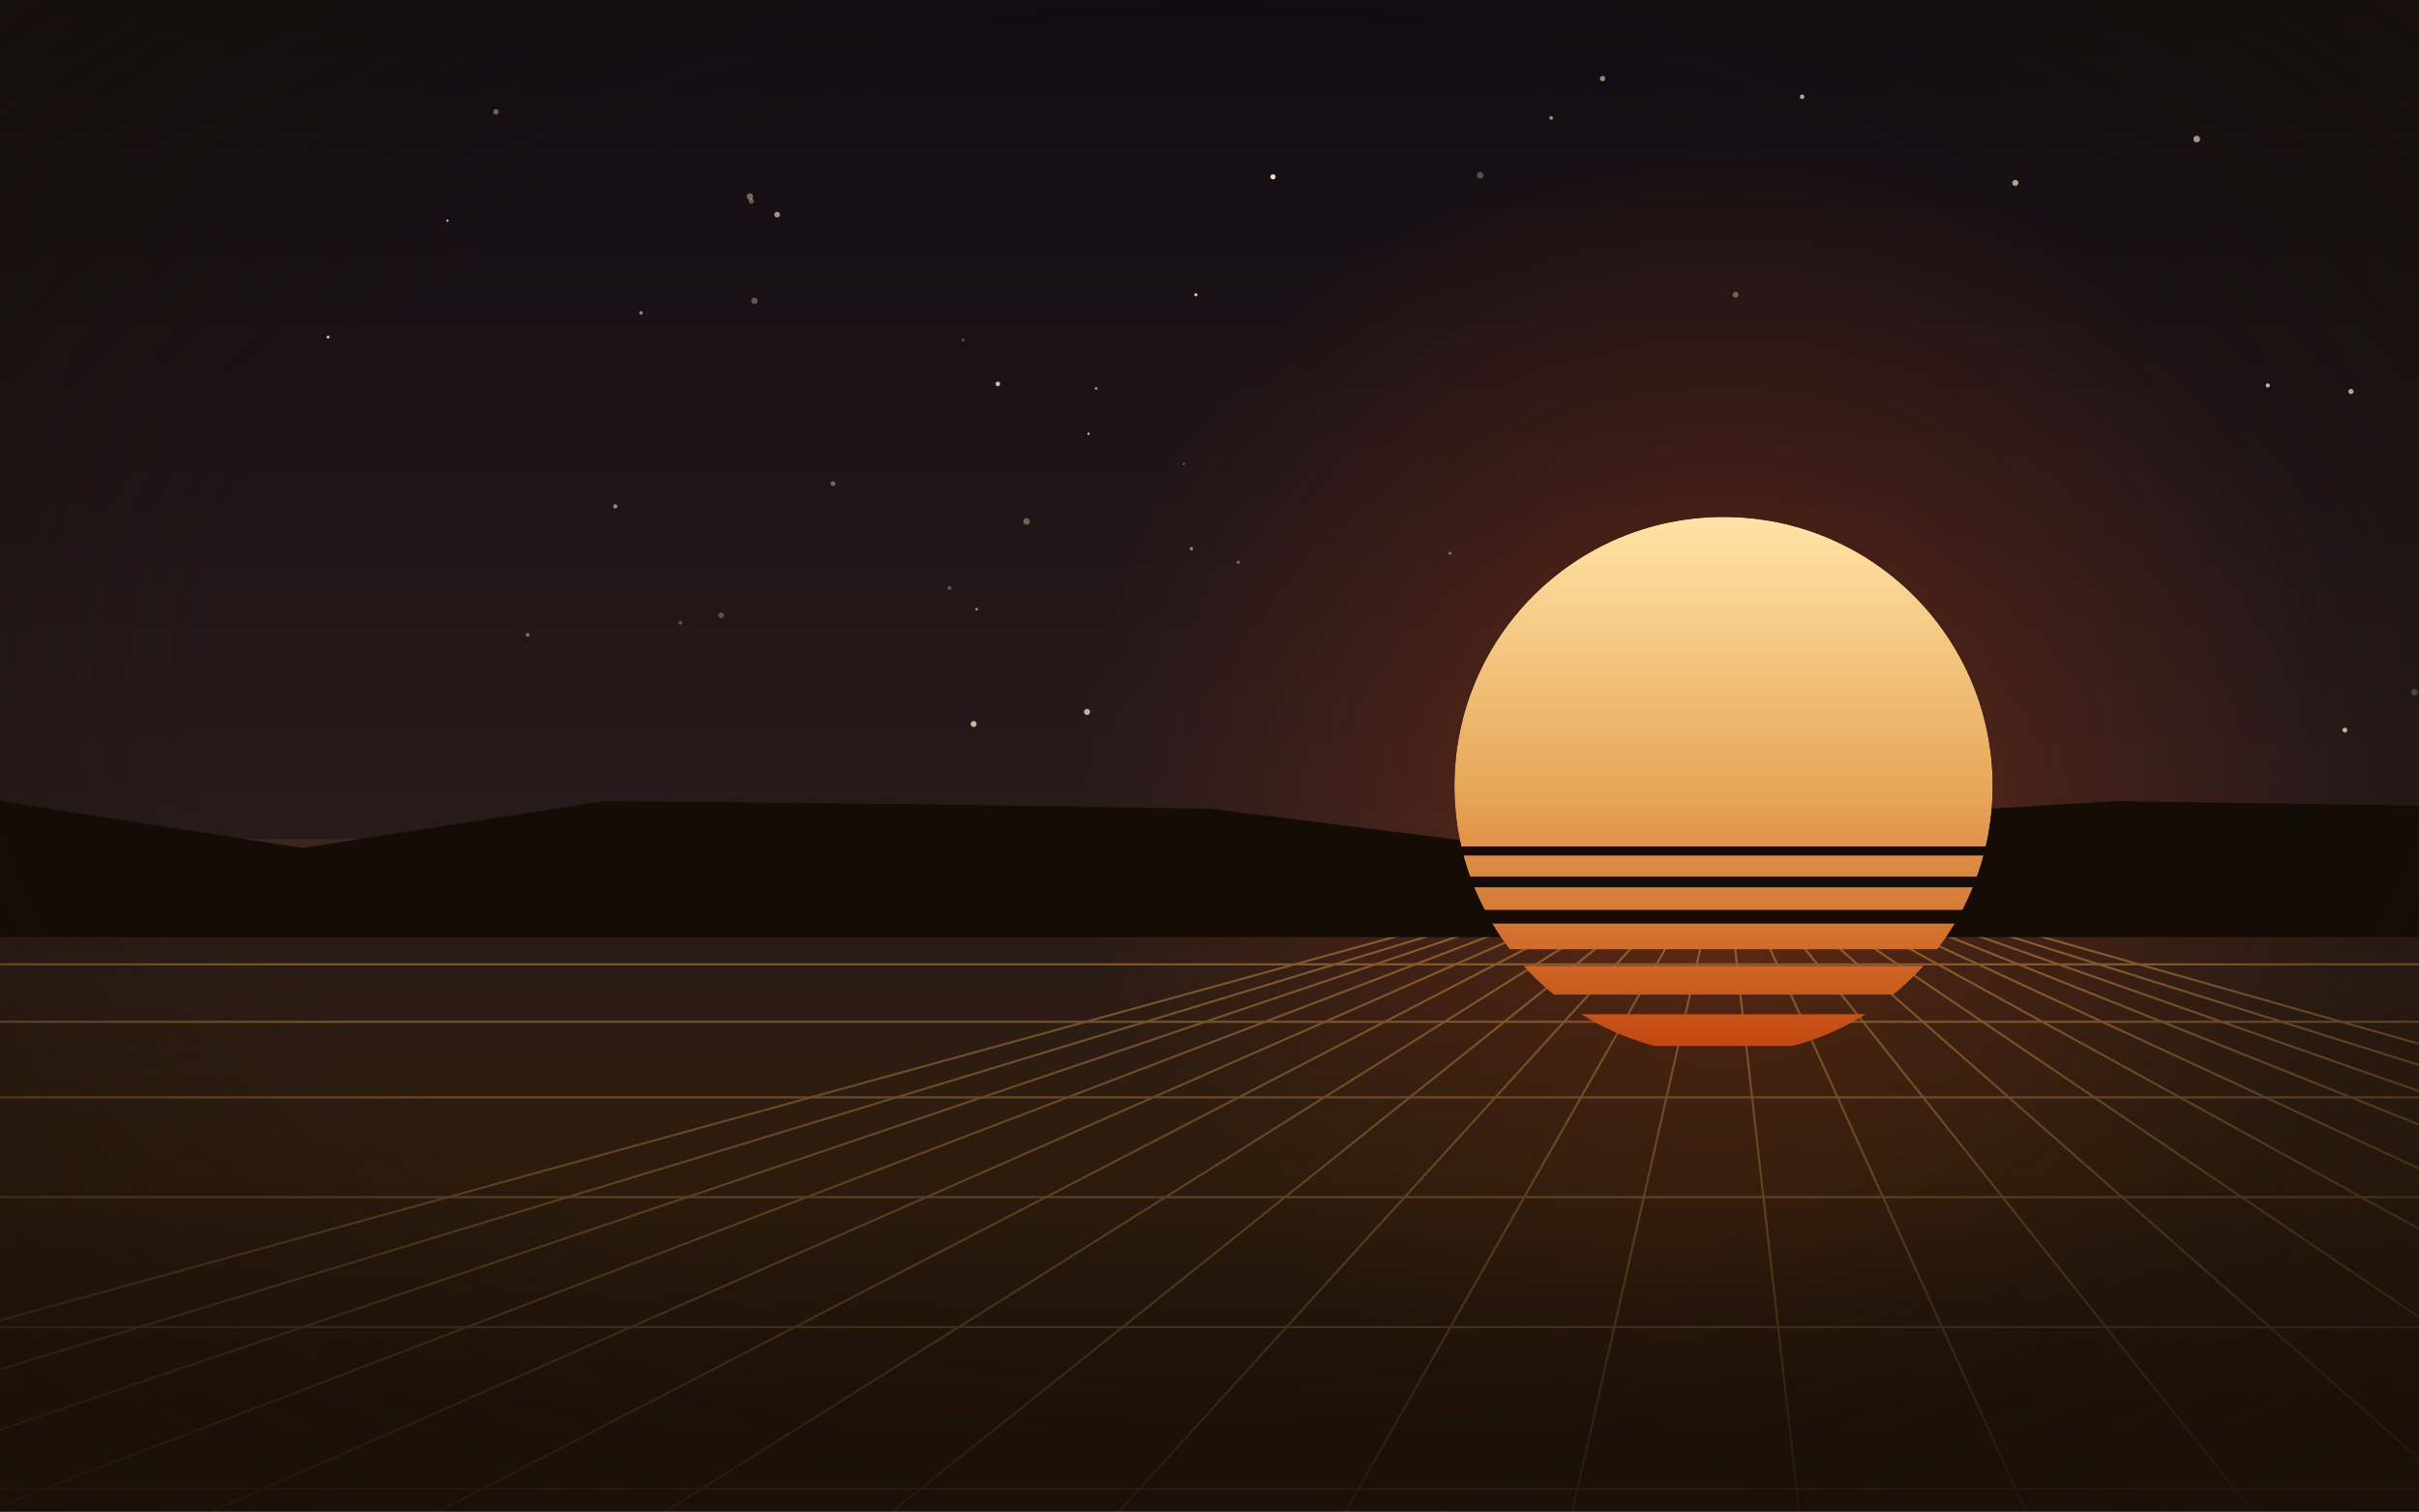
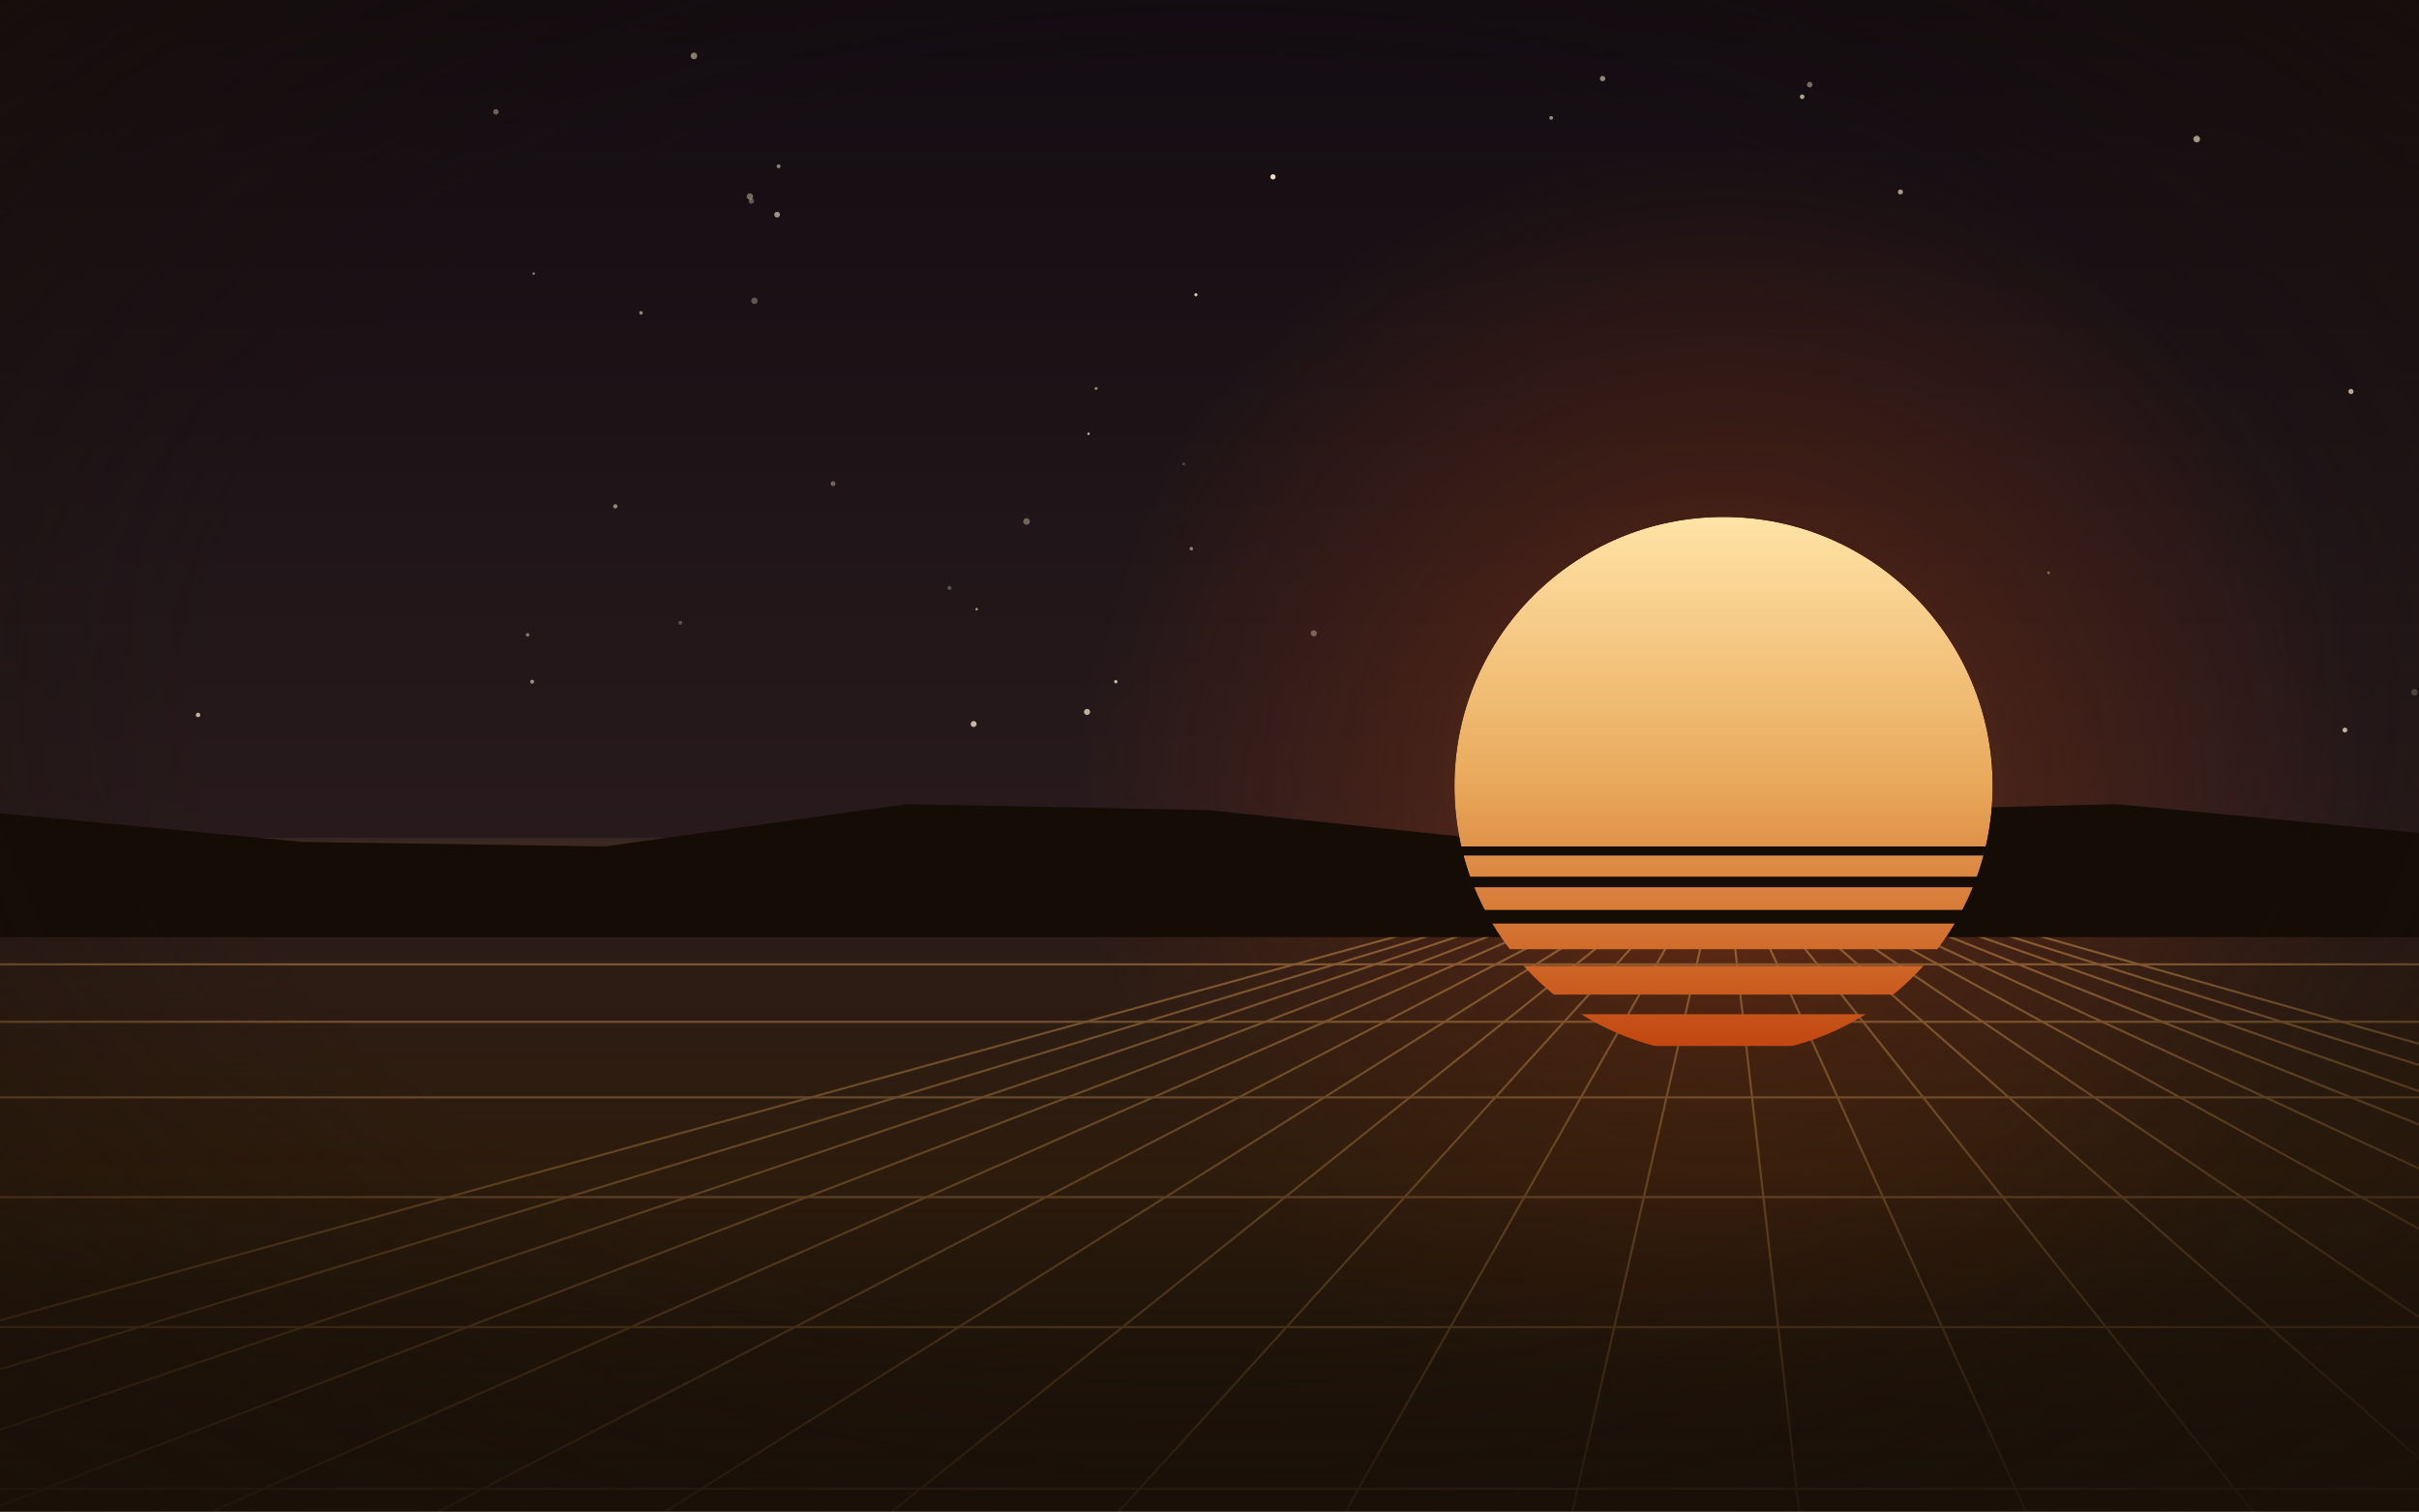
<svg xmlns="http://www.w3.org/2000/svg" viewBox="0 0 1600 1000" preserveAspectRatio="xMidYMid slice" role="img" aria-label="Futuristic desert landscape with a retro sun and tech grid">
  <defs>
    <linearGradient id="sky-c" x1="0" y1="0" x2="0" y2="1">
      <stop offset="0" stop-color="#120c12" />
      <stop offset="0.55" stop-color="#281a1c" />
      <stop offset="0.78" stop-color="#3a2410" />
      <stop offset="1" stop-color="#1A1008" />
    </linearGradient>
    <linearGradient id="sun-c" x1="0" y1="0" x2="0" y2="1">
      <stop offset="0" stop-color="#FFE3A6" />
      <stop offset="0.5" stop-color="#E8A85A" />
      <stop offset="1" stop-color="#C1440E" />
    </linearGradient>
    <radialGradient id="glow-c" cx="50%" cy="50%" r="50%">
      <stop offset="0" stop-color="#C1440E" stop-opacity="0.55" />
      <stop offset="0.45" stop-color="#C1440E" stop-opacity="0.20" />
      <stop offset="1" stop-color="#C1440E" stop-opacity="0" />
    </radialGradient>
    <radialGradient id="vig-c" cx="50%" cy="46%" r="75%">
      <stop offset="0.55" stop-color="#1A1008" stop-opacity="0" />
      <stop offset="1" stop-color="#1A1008" stop-opacity="0.7" />
    </radialGradient>
    <linearGradient id="floorfade-c" x1="0" y1="0" x2="0" y2="1">
      <stop offset="0" stop-color="#1A1008" stop-opacity="0" />
      <stop offset="1" stop-color="#1A1008" stop-opacity="0.85" />
    </linearGradient>
-     <filter id="blur-c" x="-30%" y="-30%" width="160%" height="160%">
+     <filter id="blur-c" x="-40%" y="-40%" width="180%" height="180%">
      <feGaussianBlur stdDeviation="9" />
    </filter>
    <mask id="sunmask-c">
      <circle cx="1140" cy="520" r="178" fill="#fff" />
      <rect x="952" y="560" width="376" height="6" fill="#000" />
      <rect x="952" y="580" width="376" height="7" fill="#000" />
      <rect x="952" y="602" width="376" height="9" fill="#000" />
      <rect x="952" y="628" width="376" height="11" fill="#000" />
      <rect x="952" y="658" width="376" height="13" fill="#000" />
      <rect x="952" y="692" width="376" height="16" fill="#000" />
      <rect x="952" y="730" width="376" height="20" fill="#000" />
    </mask>
  </defs>
  <rect width="1600" height="1000" fill="url(#sky-c)" />
  <circle cx="328" cy="74" r="1.82" fill="#F5E6C8" opacity="0.45" />
  <circle cx="407" cy="335" r="1.42" fill="#F5E6C8" opacity="0.54" />
  <circle cx="1597" cy="458" r="2.21" fill="#F5E6C8" opacity="0.26" />
  <circle cx="497" cy="133" r="1.75" fill="#F5E6C8" opacity="0.35" />
  <circle cx="842" cy="117" r="1.73" fill="#F5E6C8" opacity="0.95" />
  <circle cx="720" cy="287" r="0.80" fill="#F5E6C8" opacity="0.80" />
  <circle cx="725" cy="257" r="0.98" fill="#F5E6C8" opacity="0.56" />
  <circle cx="551" cy="320" r="1.61" fill="#F5E6C8" opacity="0.39" />
  <circle cx="719" cy="471" r="2.02" fill="#F5E6C8" opacity="0.75" />
  <circle cx="424" cy="207" r="1.20" fill="#F5E6C8" opacity="0.55" />
  <circle cx="1026" cy="78" r="1.23" fill="#F5E6C8" opacity="0.58" />
  <circle cx="644" cy="479" r="1.97" fill="#F5E6C8" opacity="0.77" />
  <circle cx="514" cy="142" r="1.89" fill="#F5E6C8" opacity="0.62" />
  <circle cx="783" cy="307" r="0.87" fill="#F5E6C8" opacity="0.26" />
  <circle cx="1060" cy="52" r="1.77" fill="#F5E6C8" opacity="0.60" />
  <circle cx="499" cy="199" r="2.13" fill="#F5E6C8" opacity="0.32" />
  <circle cx="628" cy="389" r="1.33" fill="#F5E6C8" opacity="0.29" />
  <circle cx="646" cy="403" r="0.86" fill="#F5E6C8" opacity="0.63" />
  <circle cx="788" cy="363" r="1.15" fill="#F5E6C8" opacity="0.52" />
  <circle cx="1551" cy="483" r="1.59" fill="#F5E6C8" opacity="0.85" />
  <circle cx="1192" cy="64" r="1.51" fill="#F5E6C8" opacity="0.78" />
  <circle cx="349" cy="420" r="1.20" fill="#F5E6C8" opacity="0.46" />
  <circle cx="450" cy="412" r="1.24" fill="#F5E6C8" opacity="0.30" />
  <circle cx="791" cy="195" r="1.06" fill="#F5E6C8" opacity="0.84" />
  <circle cx="1453" cy="92" r="2.22" fill="#F5E6C8" opacity="0.87" />
  <circle cx="679" cy="345" r="2.18" fill="#F5E6C8" opacity="0.38" />
  <circle cx="496" cy="130" r="2.13" fill="#F5E6C8" opacity="0.42" />
  <circle cx="1555" cy="259" r="1.70" fill="#F5E6C8" opacity="0.90" />
-   <circle cx="959" cy="366" r="0.98" fill="#F5E6C8" opacity="0.48" />
-   <circle cx="217" cy="223" r="0.97" fill="#F5E6C8" opacity="0.88" />
-   <circle cx="660" cy="254" r="1.52" fill="#F5E6C8" opacity="0.83" />
-   <circle cx="1333" cy="121" r="2.04" fill="#F5E6C8" opacity="0.77" />
-   <circle cx="296" cy="146" r="0.74" fill="#F5E6C8" opacity="0.91" />
-   <circle cx="819" cy="372" r="1.15" fill="#F5E6C8" opacity="0.37" />
-   <circle cx="637" cy="225" r="1.09" fill="#F5E6C8" opacity="0.26" />
-   <circle cx="1500" cy="255" r="1.38" fill="#F5E6C8" opacity="0.88" />
-   <circle cx="477" cy="407" r="1.87" fill="#F5E6C8" opacity="0.29" />
-   <circle cx="1148" cy="195" r="1.94" fill="#F5E6C8" opacity="0.39" />
-   <circle cx="983" cy="493" r="1.61" fill="#F5E6C8" opacity="0.81" />
-   <circle cx="979" cy="116" r="2.22" fill="#F5E6C8" opacity="0.29" />
+   <circle cx="353" cy="181" r="0.83" fill="#F5E6C8" opacity="0.54" />
+   <circle cx="352" cy="451" r="1.30" fill="#F5E6C8" opacity="0.58" />
+   <circle cx="869" cy="419" r="2.02" fill="#F5E6C8" opacity="0.39" />
+   <circle cx="1355" cy="379" r="0.91" fill="#F5E6C8" opacity="0.42" />
+   <circle cx="131" cy="473" r="1.47" fill="#F5E6C8" opacity="0.76" />
+   <circle cx="515" cy="110" r="1.28" fill="#F5E6C8" opacity="0.54" />
+   <circle cx="459" cy="37" r="2.19" fill="#F5E6C8" opacity="0.58" />
+   <circle cx="738" cy="451" r="1.11" fill="#F5E6C8" opacity="0.81" />
+   <circle cx="1197" cy="56" r="1.82" fill="#F5E6C8" opacity="0.50" />
+   <circle cx="1257" cy="127" r="1.67" fill="#F5E6C8" opacity="0.69" />
  <circle cx="1140" cy="520" r="430" fill="url(#glow-c)" />
  <g stroke="#E8A85A" stroke-width="1.4" opacity="0.5">
    <line x1="1140" y1="560" x2="-460" y2="1000" />
    <line x1="1140" y1="560" x2="-310" y2="1000" />
    <line x1="1140" y1="560" x2="-160" y2="1000" />
    <line x1="1140" y1="560" x2="-10" y2="1000" />
    <line x1="1140" y1="560" x2="140" y2="1000" />
    <line x1="1140" y1="560" x2="290" y2="1000" />
    <line x1="1140" y1="560" x2="440" y2="1000" />
    <line x1="1140" y1="560" x2="590" y2="1000" />
    <line x1="1140" y1="560" x2="740" y2="1000" />
    <line x1="1140" y1="560" x2="890" y2="1000" />
    <line x1="1140" y1="560" x2="1040" y2="1000" />
    <line x1="1140" y1="560" x2="1190" y2="1000" />
    <line x1="1140" y1="560" x2="1340" y2="1000" />
    <line x1="1140" y1="560" x2="1490" y2="1000" />
    <line x1="1140" y1="560" x2="1640" y2="1000" />
    <line x1="1140" y1="560" x2="1790" y2="1000" />
    <line x1="1140" y1="560" x2="1940" y2="1000" />
    <line x1="1140" y1="560" x2="2090" y2="1000" />
    <line x1="1140" y1="560" x2="2240" y2="1000" />
    <line x1="1140" y1="560" x2="2390" y2="1000" />
    <line x1="1140" y1="560" x2="2540" y2="1000" />
    <line x1="1140" y1="560" x2="2690" y2="1000" />
    <line x1="0" y1="566" x2="1600" y2="566" />
    <line x1="0" y1="576" x2="1600" y2="576" />
    <line x1="0" y1="590" x2="1600" y2="590" />
    <line x1="0" y1="610" x2="1600" y2="610" />
    <line x1="0" y1="638" x2="1600" y2="638" />
    <line x1="0" y1="676" x2="1600" y2="676" />
    <line x1="0" y1="726" x2="1600" y2="726" />
    <line x1="0" y1="792" x2="1600" y2="792" />
    <line x1="0" y1="878" x2="1600" y2="878" />
    <line x1="0" y1="985" x2="1600" y2="985" />
  </g>
  <g stroke="#7fd4d4" stroke-width="1.2" opacity="0.18">
    <line x1="0" y1="566" x2="1600" y2="566" />
  </g>
  <rect x="0" y="560" width="1600" height="440" fill="url(#floorfade-c)" />
-   <rect x="0" y="557" width="1600" height="6" fill="#E8A85A" opacity="0.65" filter="url(#blur-c)" />
-   <path d="M0 580 L0 530 L200 561 L400 530 L600 532 L800 535 L1000 560 L1200 542 L1400 530 L1600 533 L1600 620 L0 620 Z" fill="#140c05" />
+   <rect x="0" y="557" width="1600" height="6" fill="#E8A85A" opacity="0.6" filter="url(#blur-c)" />
+   <path d="M0 580 L0 538 L200 557 L400 560 L600 532 L800 536 L1000 557 L1200 537 L1400 532 L1600 551 L1600 620 L0 620 Z" fill="#140c05" />
  <circle cx="1140" cy="520" r="178" fill="url(#sun-c)" mask="url(#sunmask-c)" />
  <rect width="1600" height="1000" fill="url(#vig-c)" />
</svg>
